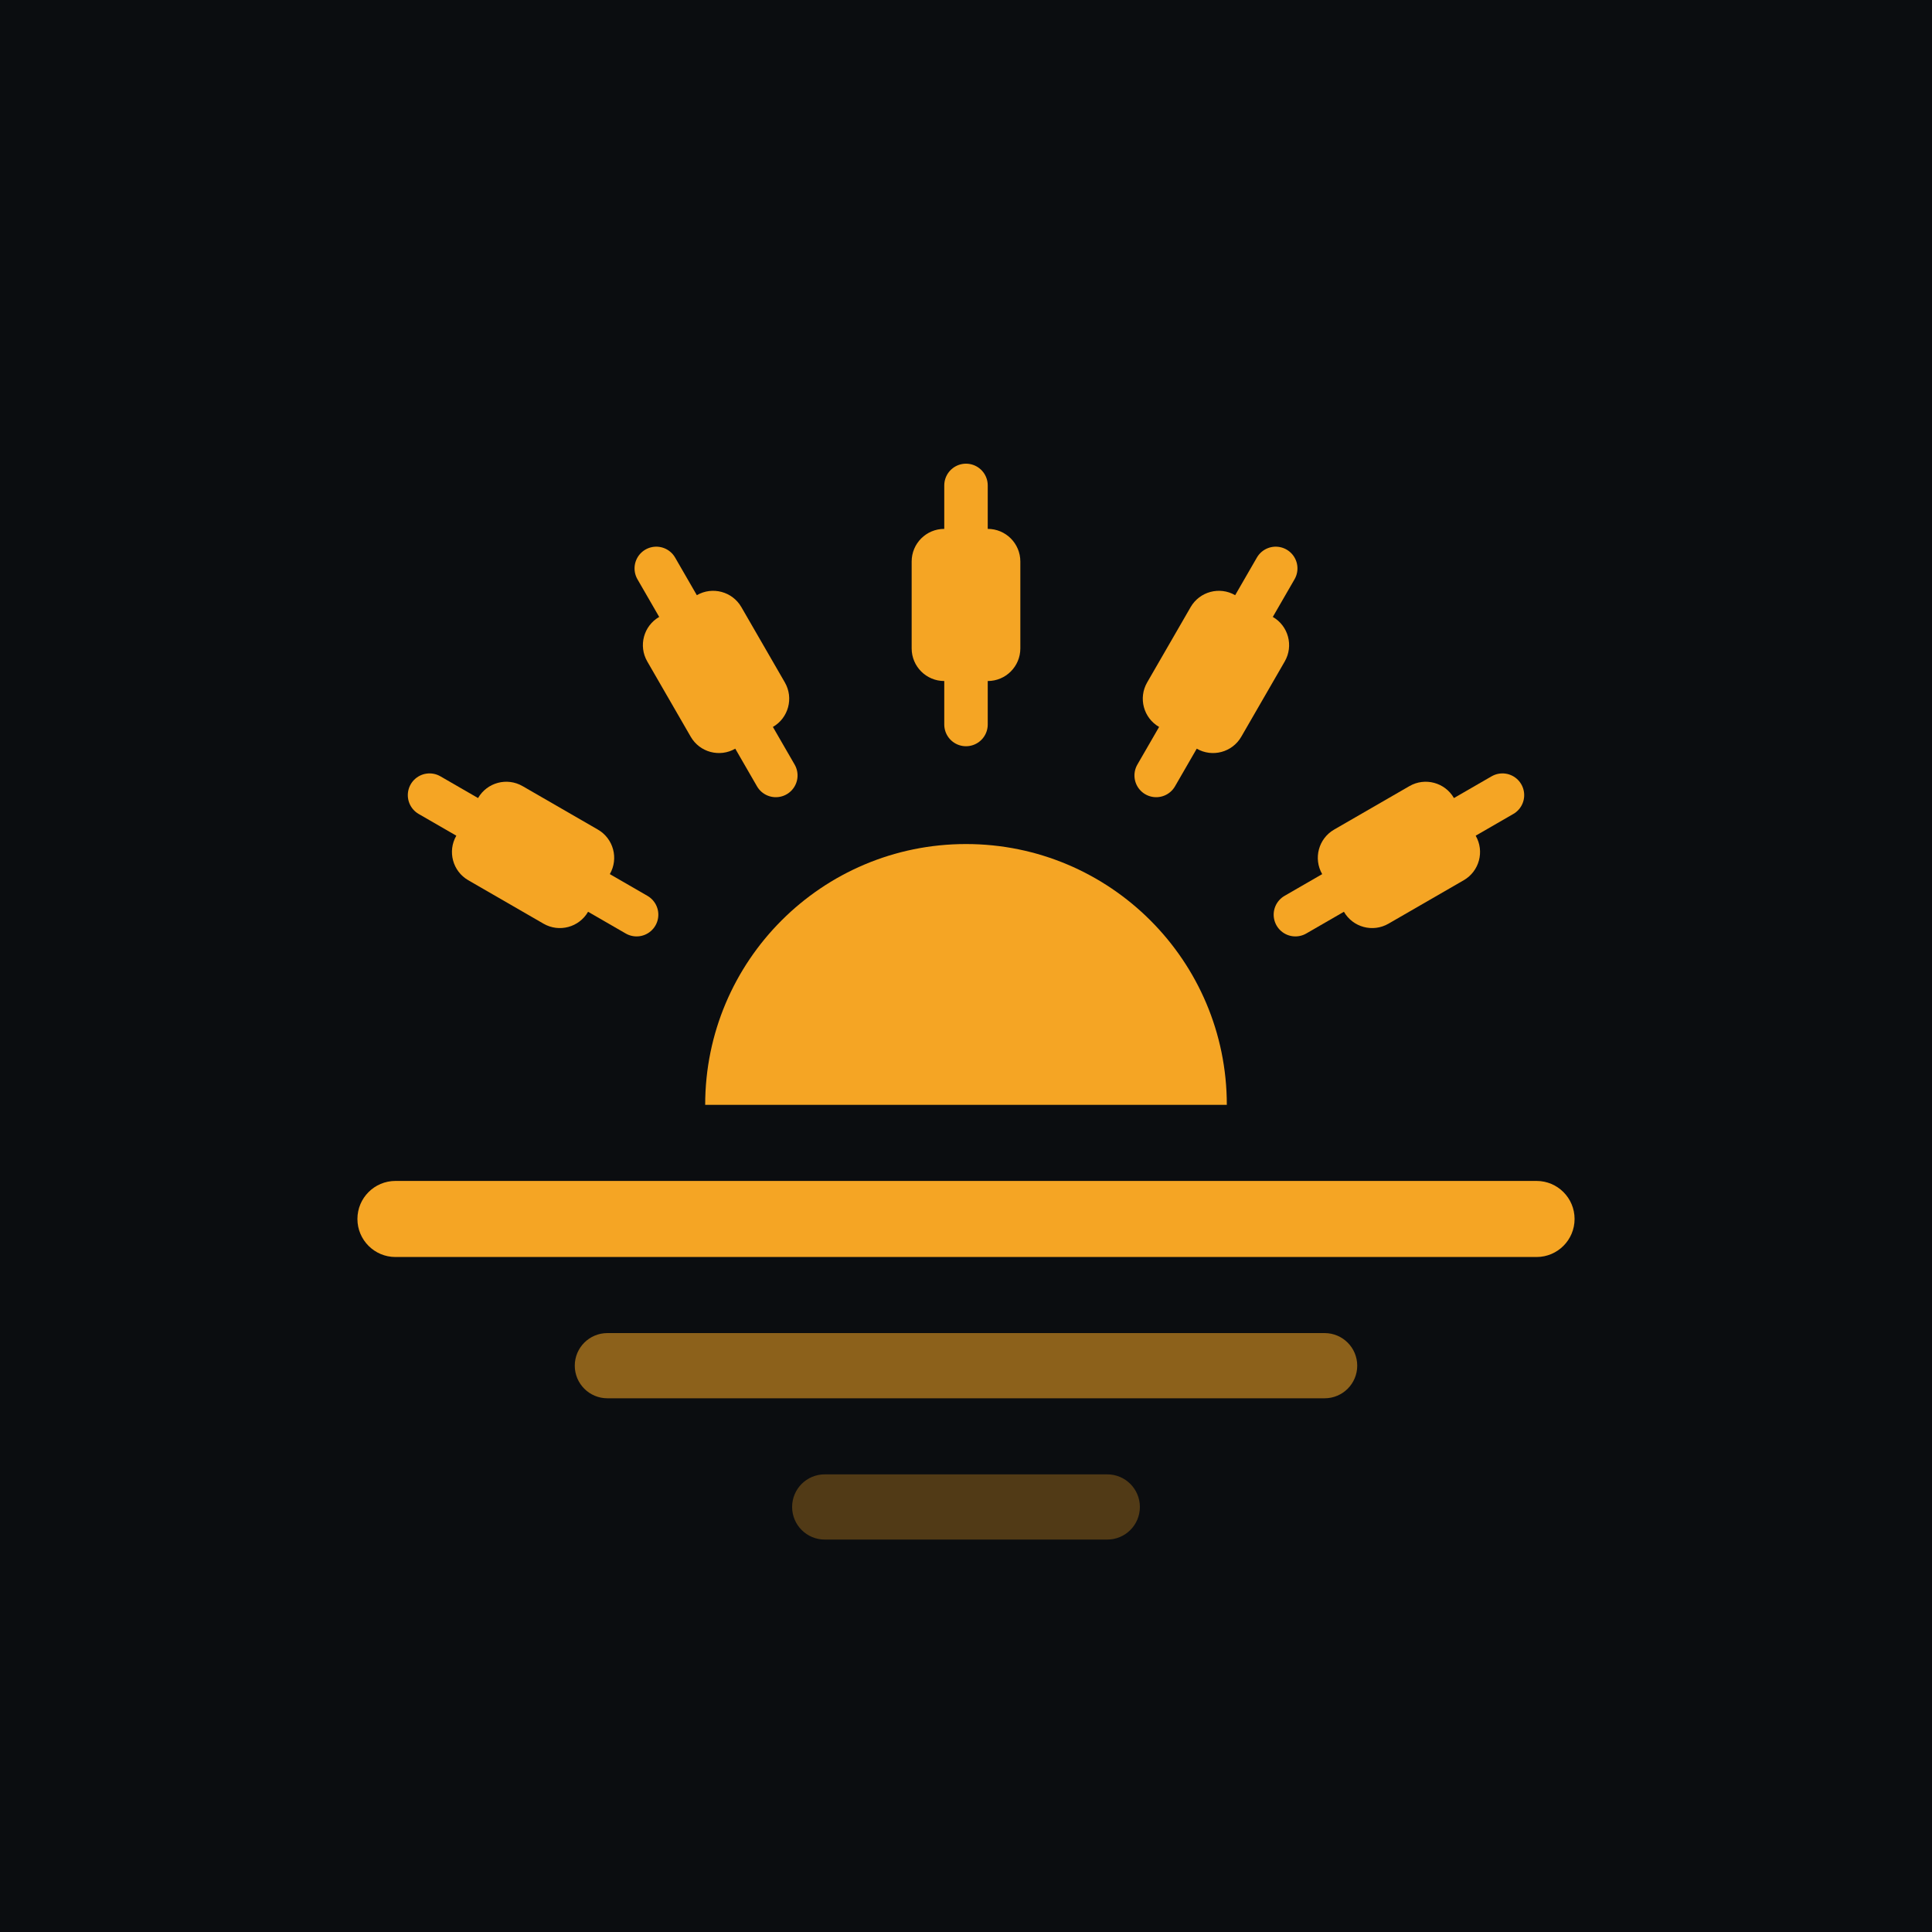
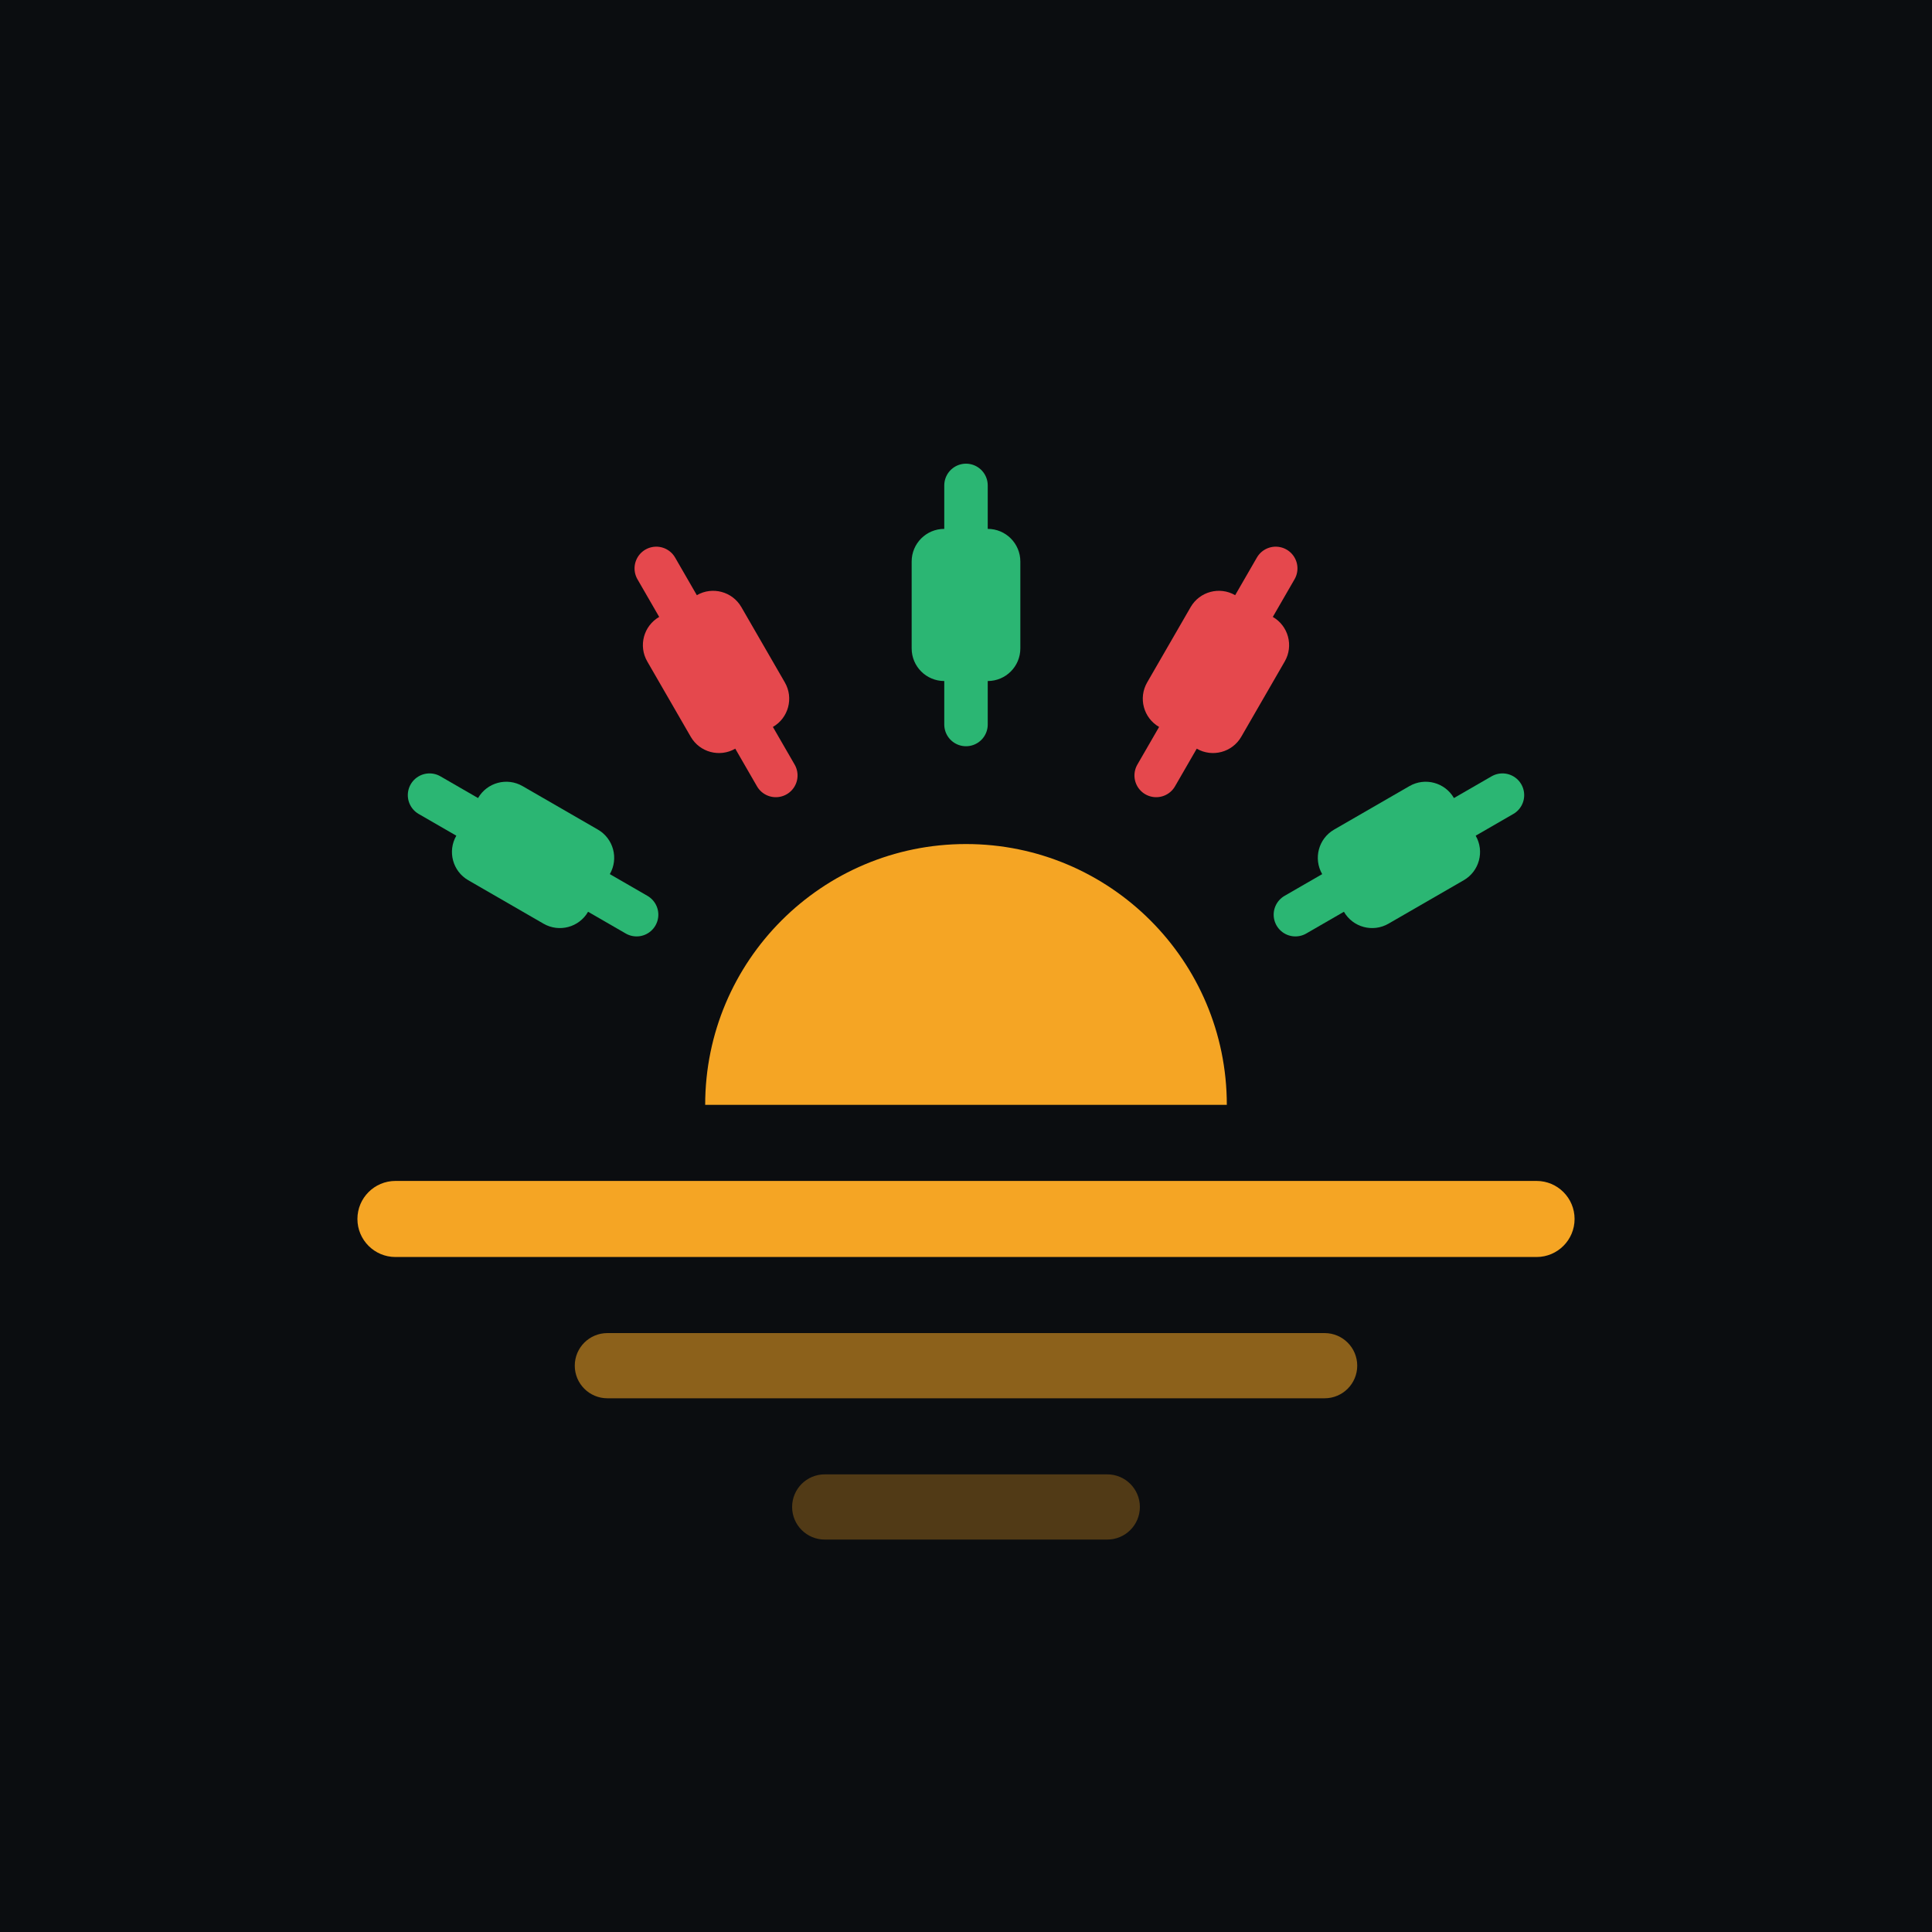
<svg xmlns="http://www.w3.org/2000/svg" viewBox="0 0 64 64" width="64" height="64" role="img" aria-label="SUNSCRYPT">
  <rect width="64" height="64" fill="#0B0D10" />
  <g transform="translate(32 33) scale(.72) translate(-32 -33)">
    <path d="M20 38a12 12 0 0 1 24 0z" fill="#F5A524" />
    <g transform="rotate(-60 32 38)">
-       <path d="M32 9.5v11" stroke="#F5A524" stroke-width="2" stroke-linecap="round" />
-       <rect x="29.5" y="11.5" width="5" height="7" rx="1.5" fill="#F5A524" />
+       <path d="M32 9.5v11" stroke="#2BB673" stroke-width="2" stroke-linecap="round" />
+       <rect x="29.5" y="11.5" width="5" height="7" rx="1.5" fill="#2BB673" />
    </g>
    <g transform="rotate(-30 32 38)">
-       <path d="M32 9.5v11" stroke="#F5A524" stroke-width="2" stroke-linecap="round" />
-       <rect x="29.5" y="11.5" width="5" height="7" rx="1.5" fill="#F5A524" />
+       <path d="M32 9.5v11" stroke="#E5484D" stroke-width="2" stroke-linecap="round" />
+       <rect x="29.5" y="11.5" width="5" height="7" rx="1.5" fill="#E5484D" />
    </g>
    <g transform="rotate(0 32 38)">
-       <path d="M32 9.5v11" stroke="#F5A524" stroke-width="2" stroke-linecap="round" />
-       <rect x="29.5" y="11.5" width="5" height="7" rx="1.5" fill="#F5A524" />
+       <path d="M32 9.5v11" stroke="#2BB673" stroke-width="2" stroke-linecap="round" />
+       <rect x="29.5" y="11.5" width="5" height="7" rx="1.5" fill="#2BB673" />
    </g>
    <g transform="rotate(30 32 38)">
-       <path d="M32 9.5v11" stroke="#F5A524" stroke-width="2" stroke-linecap="round" />
-       <rect x="29.5" y="11.5" width="5" height="7" rx="1.5" fill="#F5A524" />
+       <path d="M32 9.5v11" stroke="#E5484D" stroke-width="2" stroke-linecap="round" />
+       <rect x="29.5" y="11.5" width="5" height="7" rx="1.5" fill="#E5484D" />
    </g>
    <g transform="rotate(60 32 38)">
-       <path d="M32 9.5v11" stroke="#F5A524" stroke-width="2" stroke-linecap="round" />
-       <rect x="29.5" y="11.5" width="5" height="7" rx="1.5" fill="#F5A524" />
+       <path d="M32 9.5v11" stroke="#2BB673" stroke-width="2" stroke-linecap="round" />
+       <rect x="29.5" y="11.5" width="5" height="7" rx="1.5" fill="#2BB673" />
    </g>
    <rect x="4" y="41.5" width="56" height="3.5" rx="1.75" fill="#F5A524" />
    <rect x="14" y="48.5" width="36" height="3" rx="1.5" fill="#F5A524" opacity=".55" />
    <rect x="24" y="55" width="16" height="3" rx="1.5" fill="#F5A524" opacity=".3" />
  </g>
</svg>
